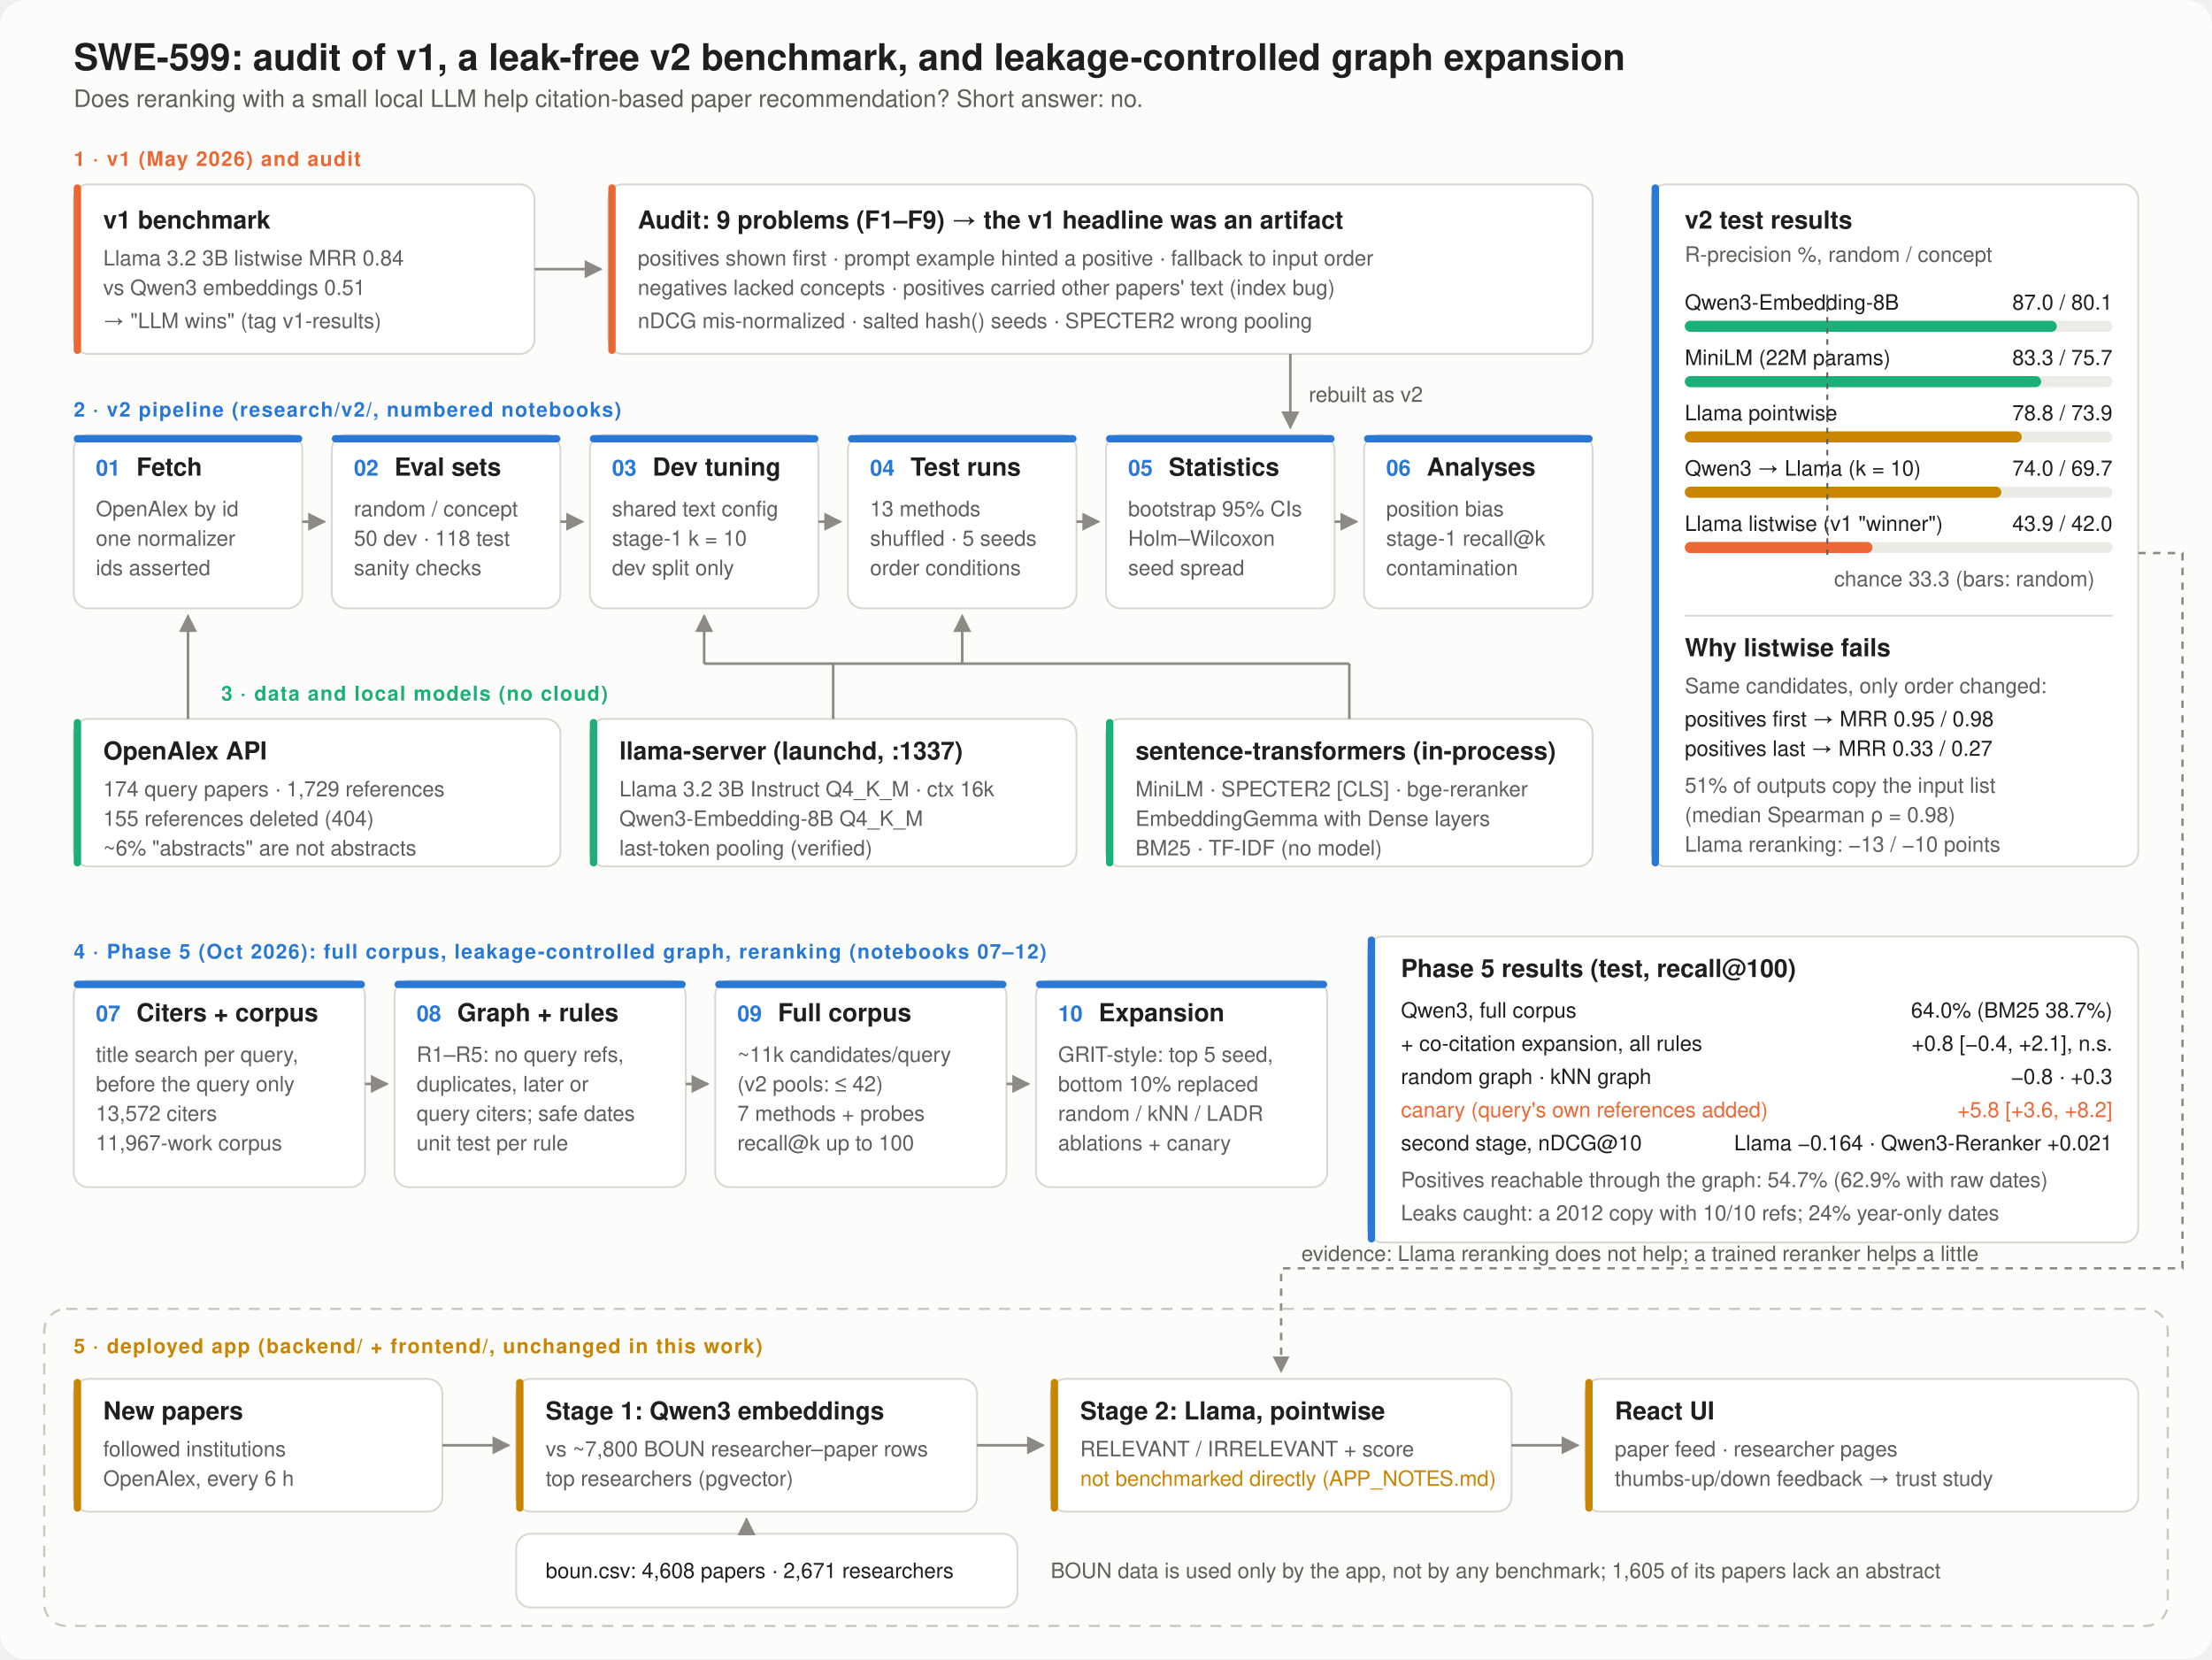
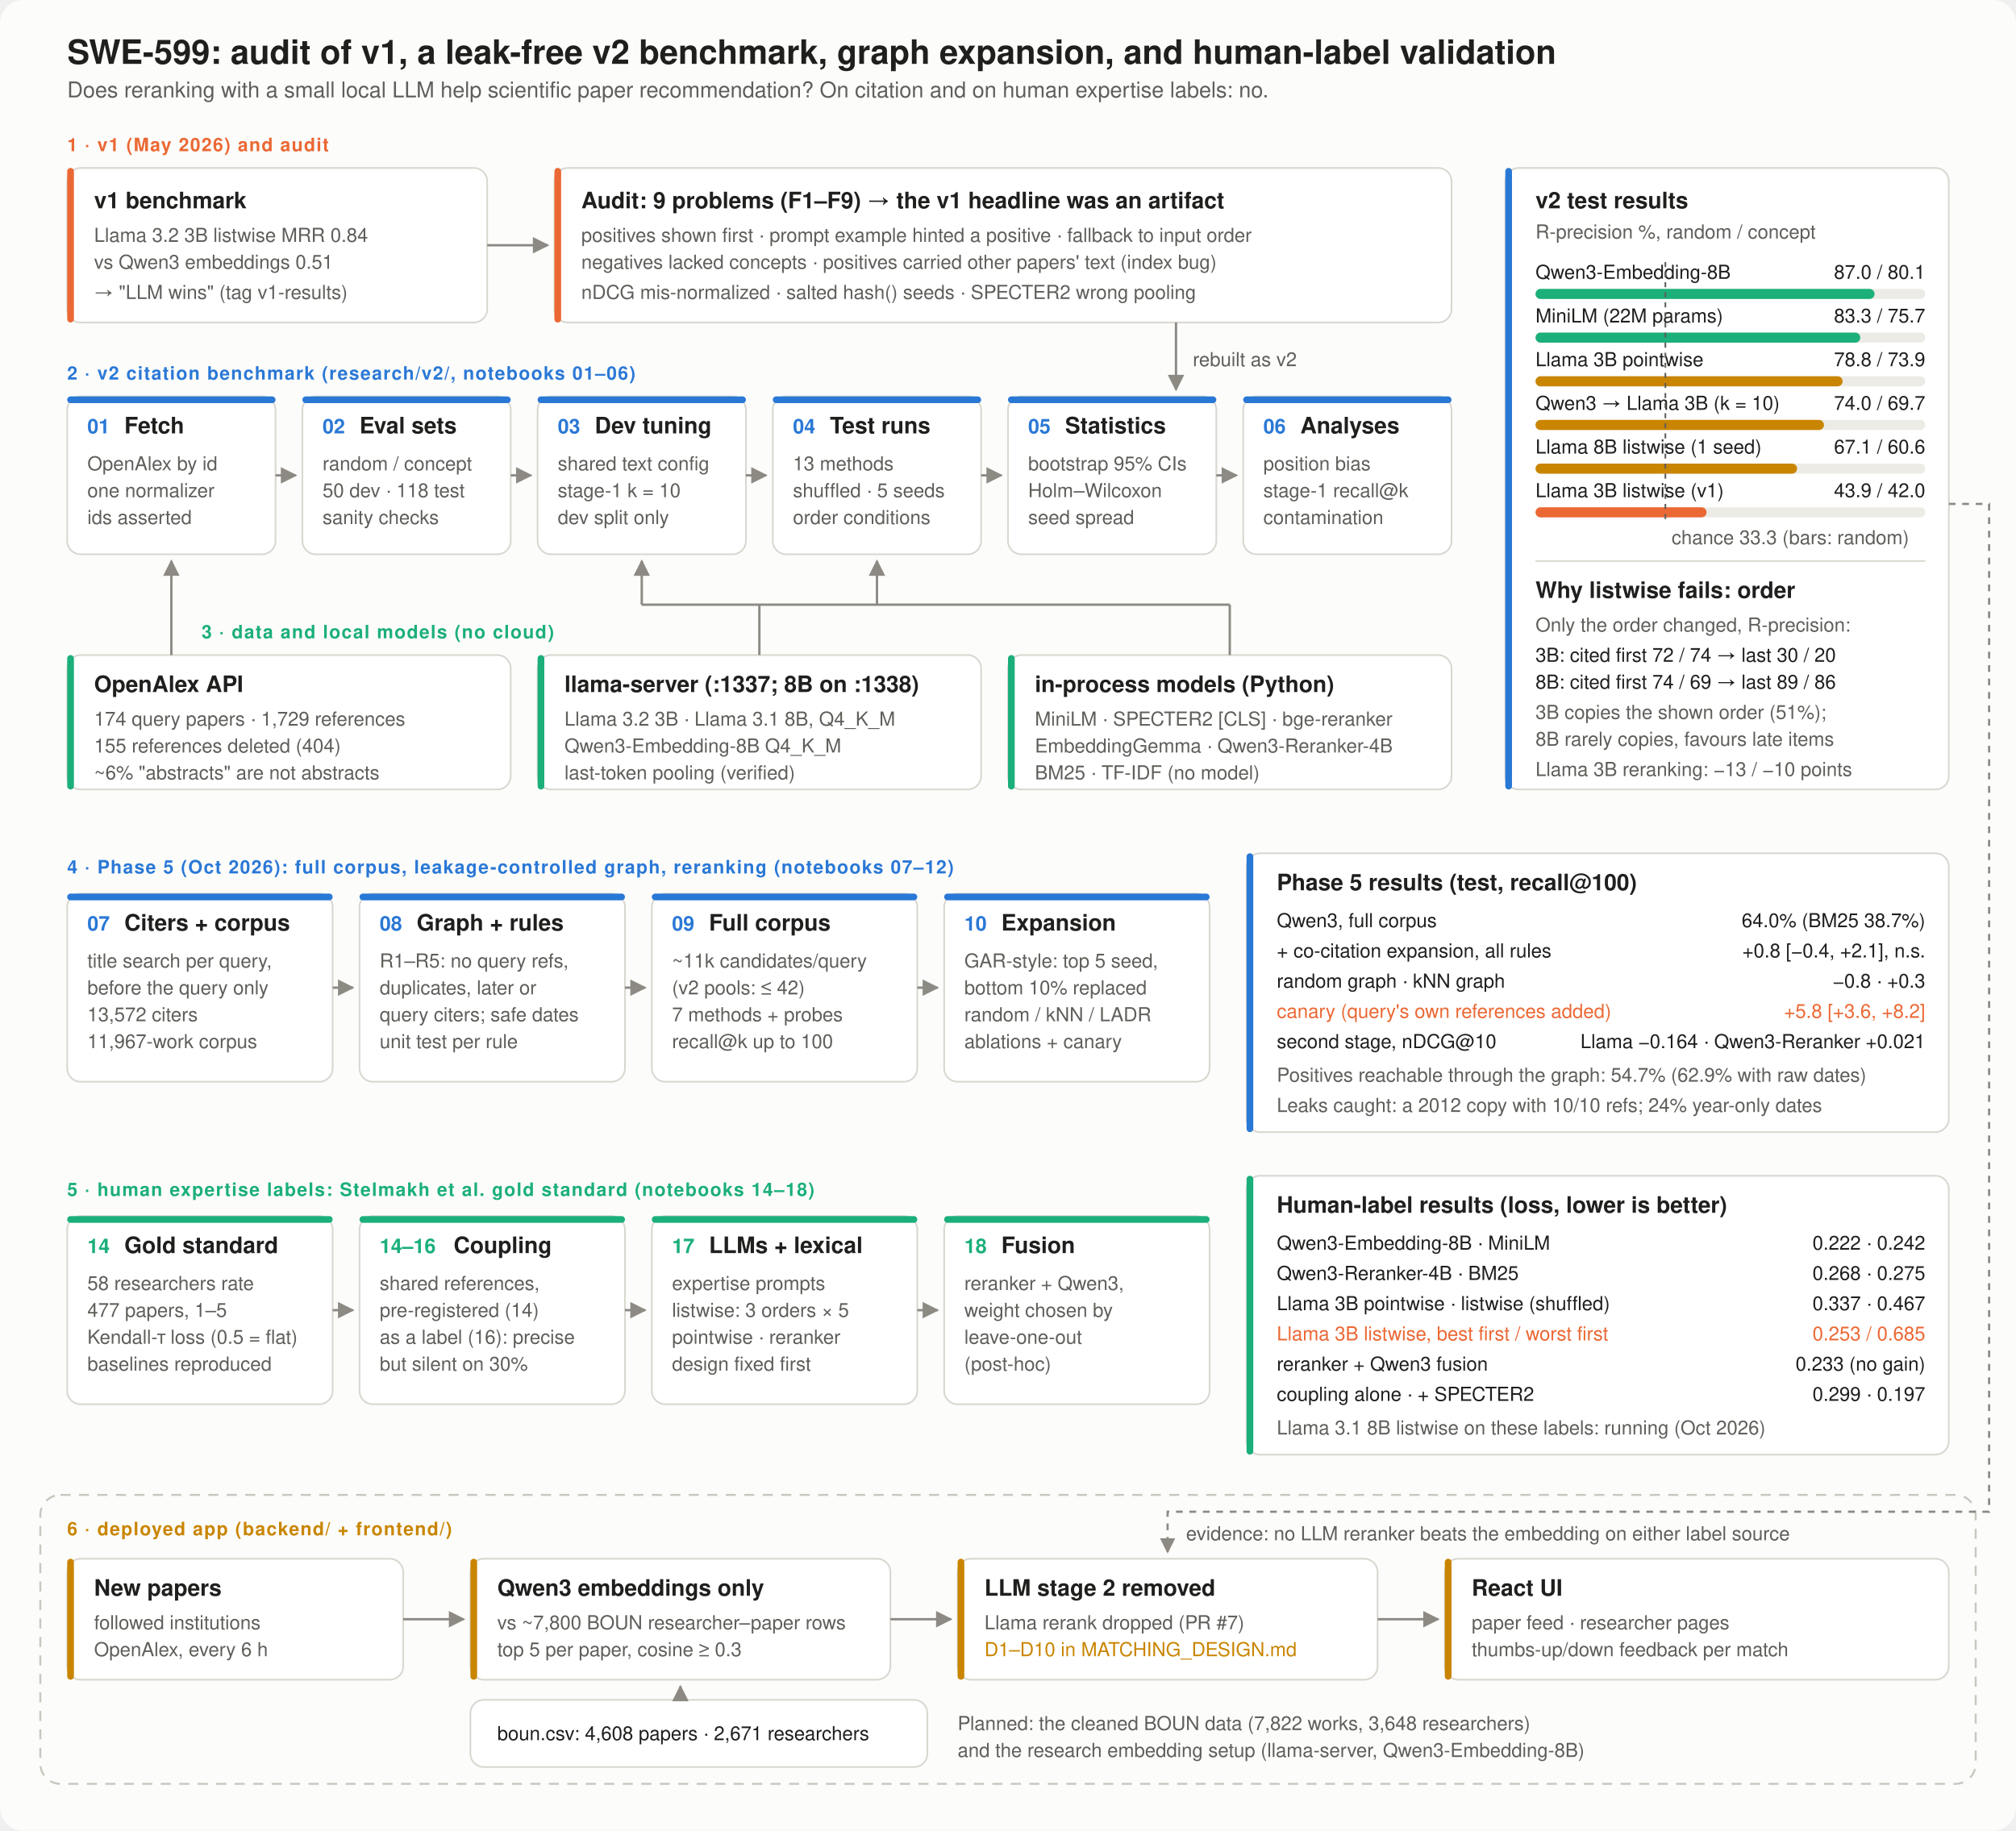
- <svg xmlns="http://www.w3.org/2000/svg" viewBox="0 0 1200 900" width="1200" height="900" font-family="-apple-system, BlinkMacSystemFont, 'Segoe UI', Helvetica, Arial, sans-serif" role="img" aria-labelledby="t d">
+ <svg xmlns="http://www.w3.org/2000/svg" viewBox="0 0 1200 1090" width="1200" height="1090" font-family="-apple-system, BlinkMacSystemFont, 'Segoe UI', Helvetica, Arial, sans-serif" role="img" aria-labelledby="t d">
  <style>
    .bg { fill: #fcfcfb; }
    .box { fill: #ffffff; stroke: #d9d7cf; stroke-width: 1; }
    .lane { fill: none; stroke: #c9c7bf; stroke-width: 1.2; stroke-dasharray: 6 5; }
    .ink { fill: #1f1f1e; }
    .muted { fill: #5f5e5a; }
    .title { font-size: 20px; font-weight: 650; }
    .sub { font-size: 13px; }
    .h { font-size: 13.5px; font-weight: 650; }
    .t { font-size: 11.5px; }
    .lab { font-size: 11px; font-weight: 650; letter-spacing: 0.06em; text-transform: uppercase; }
    .num { font-size: 12px; font-weight: 700; }
    .line { stroke: #8c8a83; stroke-width: 1.4; fill: none; }
    .dash { stroke: #8c8a83; stroke-width: 1.3; fill: none; stroke-dasharray: 4 4; }
    .head { fill: #8c8a83; }
    .v1 { fill: #eb6834; }  .v1s { stroke: #eb6834; }
    .v2 { fill: #2a78d6; }  .v2s { stroke: #2a78d6; }
    .mod { fill: #1baf7a; } .mods { stroke: #1baf7a; }
    .app { fill: #c98500; } .apps { stroke: #c98500; }
    .barbg { fill: #ecebe6; }
    .chance { stroke: #5f5e5a; stroke-width: 1; stroke-dasharray: 3 3; }
    @media (prefers-color-scheme: dark) {
      .bg { fill: #1a1a19; }
      .box { fill: #232322; stroke: #3f3e3a; }
      .lane { stroke: #4a4944; }
      .ink { fill: #f3f2ed; }
      .muted { fill: #b6b4ab; }
      .line, .dash { stroke: #8f8d85; }
      .head { fill: #8f8d85; }
      .v1 { fill: #f07a4c; } .v1s { stroke: #f07a4c; }
      .v2 { fill: #4a8fe6; } .v2s { stroke: #4a8fe6; }
      .mod { fill: #2cc28c; } .mods { stroke: #2cc28c; }
      .app { fill: #e0a21f; } .apps { stroke: #e0a21f; }
      .barbg { fill: #33322f; }
      .chance { stroke: #b6b4ab; }
    }
  </style>
  <defs>
    <marker id="arrow" viewBox="0 0 10 10" refX="9" refY="5" markerWidth="7" markerHeight="7" orient="auto-start-reverse">
      <path d="M0,0 L10,5 L0,10 z" class="head" />
    </marker>
  </defs>
-   <rect class="bg" x="0" y="0" width="1200" height="900" rx="14" />
-   <text class="ink title" x="40" y="38">SWE-599: audit of v1, a leak-free v2 benchmark, and leakage-controlled graph expansion</text>
-   <text class="muted sub" x="40" y="58">Does reranking with a small local LLM help citation-based paper recommendation? Short answer: no.</text>
+   <rect class="bg" x="0" y="0" width="1200" height="1090" rx="14" />
+   <text class="ink title" x="40" y="38">SWE-599: audit of v1, a leak-free v2 benchmark, graph expansion, and human-label validation</text>
+   <text class="muted sub" x="40" y="58">Does reranking with a small local LLM help scientific paper recommendation? On citation and on human expertise labels: no.</text>
  <text class="v1 lab" x="40" y="90">1 · v1 (May 2026) and audit</text>
  <rect class="box" x="40" y="100" width="250" height="92" rx="8" />
  <rect class="v1" x="40" y="100" width="4" height="92" rx="2" />
  <text class="ink h" x="56" y="124">v1 benchmark</text>
  <text class="muted t" x="56" y="144">Llama 3.2 3B listwise MRR 0.84</text>
  <text class="muted t" x="56" y="160">vs Qwen3 embeddings 0.51</text>
  <text class="muted t" x="56" y="178">→ "LLM wins" (tag v1-results)</text>
  <line class="line" x1="290" y1="146" x2="326" y2="146" marker-end="url(#arrow)" />
  <rect class="box" x="330" y="100" width="534" height="92" rx="8" />
  <rect class="v1" x="330" y="100" width="4" height="92" rx="2" />
  <text class="ink h" x="346" y="124">Audit: 9 problems (F1–F9) → the v1 headline was an artifact</text>
  <text class="muted t" x="346" y="144">positives shown first · prompt example hinted a positive · fallback to input order</text>
  <text class="muted t" x="346" y="160">negatives lacked concepts · positives carried other papers' text (index bug)</text>
  <text class="muted t" x="346" y="178">nDCG mis-normalized · salted hash() seeds · SPECTER2 wrong pooling</text>
  <path class="line" d="M 700 192 L 700 232" marker-end="url(#arrow)" />
  <text class="muted t" x="710" y="218">rebuilt as v2</text>
-   <text class="v2 lab" x="40" y="226">2 · v2 pipeline (research/v2/, numbered notebooks)</text>
+   <text class="v2 lab" x="40" y="226">2 · v2 citation benchmark (research/v2/, notebooks 01–06)</text>
  <g>
    <rect class="box" x="40" y="236" width="124" height="94" rx="8" />
    <rect class="v2" x="40" y="236" width="124" height="4" rx="2" />
    <text class="v2 num" x="52" y="258">01</text>
    <text class="ink h" x="74" y="258">Fetch</text>
    <text class="muted t" x="52" y="280">OpenAlex by id</text>
    <text class="muted t" x="52" y="296">one normalizer</text>
    <text class="muted t" x="52" y="312">ids asserted</text>
  </g>
  <line class="line" x1="164" y1="283" x2="176" y2="283" marker-end="url(#arrow)" />
  <g>
    <rect class="box" x="180" y="236" width="124" height="94" rx="8" />
    <rect class="v2" x="180" y="236" width="124" height="4" rx="2" />
    <text class="v2 num" x="192" y="258">02</text>
    <text class="ink h" x="214" y="258">Eval sets</text>
    <text class="muted t" x="192" y="280">random / concept</text>
    <text class="muted t" x="192" y="296">50 dev · 118 test</text>
    <text class="muted t" x="192" y="312">sanity checks</text>
  </g>
  <line class="line" x1="304" y1="283" x2="316" y2="283" marker-end="url(#arrow)" />
  <g>
    <rect class="box" x="320" y="236" width="124" height="94" rx="8" />
    <rect class="v2" x="320" y="236" width="124" height="4" rx="2" />
    <text class="v2 num" x="332" y="258">03</text>
    <text class="ink h" x="354" y="258">Dev tuning</text>
    <text class="muted t" x="332" y="280">shared text config</text>
    <text class="muted t" x="332" y="296">stage-1 k = 10</text>
    <text class="muted t" x="332" y="312">dev split only</text>
  </g>
  <line class="line" x1="444" y1="283" x2="456" y2="283" marker-end="url(#arrow)" />
  <g>
    <rect class="box" x="460" y="236" width="124" height="94" rx="8" />
    <rect class="v2" x="460" y="236" width="124" height="4" rx="2" />
    <text class="v2 num" x="472" y="258">04</text>
    <text class="ink h" x="494" y="258">Test runs</text>
    <text class="muted t" x="472" y="280">13 methods</text>
    <text class="muted t" x="472" y="296">shuffled · 5 seeds</text>
    <text class="muted t" x="472" y="312">order conditions</text>
  </g>
  <line class="line" x1="584" y1="283" x2="596" y2="283" marker-end="url(#arrow)" />
  <g>
    <rect class="box" x="600" y="236" width="124" height="94" rx="8" />
    <rect class="v2" x="600" y="236" width="124" height="4" rx="2" />
    <text class="v2 num" x="612" y="258">05</text>
    <text class="ink h" x="634" y="258">Statistics</text>
    <text class="muted t" x="612" y="280">bootstrap 95% CIs</text>
    <text class="muted t" x="612" y="296">Holm–Wilcoxon</text>
    <text class="muted t" x="612" y="312">seed spread</text>
  </g>
  <line class="line" x1="724" y1="283" x2="736" y2="283" marker-end="url(#arrow)" />
  <g>
    <rect class="box" x="740" y="236" width="124" height="94" rx="8" />
    <rect class="v2" x="740" y="236" width="124" height="4" rx="2" />
    <text class="v2 num" x="752" y="258">06</text>
    <text class="ink h" x="774" y="258">Analyses</text>
    <text class="muted t" x="752" y="280">position bias</text>
    <text class="muted t" x="752" y="296">stage-1 recall@k</text>
    <text class="muted t" x="752" y="312">contamination</text>
  </g>
  <text class="mod lab" x="120" y="380">3 · data and local models (no cloud)</text>
  <rect class="box" x="40" y="390" width="264" height="80" rx="8" />
  <rect class="mod" x="40" y="390" width="4" height="80" rx="2" />
  <text class="ink h" x="56" y="412">OpenAlex API</text>
  <text class="muted t" x="56" y="432">174 query papers · 1,729 references</text>
  <text class="muted t" x="56" y="448">155 references deleted (404)</text>
  <text class="muted t" x="56" y="464">~6% "abstracts" are not abstracts</text>
  <path class="line" d="M 102 390 L 102 334" marker-end="url(#arrow)" />
  <rect class="box" x="320" y="390" width="264" height="80" rx="8" />
  <rect class="mod" x="320" y="390" width="4" height="80" rx="2" />
-   <text class="ink h" x="336" y="412">llama-server (launchd, :1337)</text>
-   <text class="muted t" x="336" y="432">Llama 3.2 3B Instruct Q4_K_M · ctx 16k</text>
+   <text class="ink h" x="336" y="412">llama-server (:1337; 8B on :1338)</text>
+   <text class="muted t" x="336" y="432">Llama 3.2 3B · Llama 3.1 8B, Q4_K_M</text>
  <text class="muted t" x="336" y="448">Qwen3-Embedding-8B Q4_K_M</text>
  <text class="muted t" x="336" y="464">last-token pooling (verified)</text>
  <rect class="box" x="600" y="390" width="264" height="80" rx="8" />
  <rect class="mod" x="600" y="390" width="4" height="80" rx="2" />
-   <text class="ink h" x="616" y="412">sentence-transformers (in-process)</text>
+   <text class="ink h" x="616" y="412">in-process models (Python)</text>
  <text class="muted t" x="616" y="432">MiniLM · SPECTER2 [CLS] · bge-reranker</text>
-   <text class="muted t" x="616" y="448">EmbeddingGemma with Dense layers</text>
+   <text class="muted t" x="616" y="448">EmbeddingGemma · Qwen3-Reranker-4B</text>
  <text class="muted t" x="616" y="464">BM25 · TF-IDF (no model)</text>
  <path class="line" d="M 452 390 L 452 360" />
  <path class="line" d="M 732 390 L 732 360" />
  <path class="line" d="M 382 360 L 732 360" />
  <path class="line" d="M 382 360 L 382 334" marker-end="url(#arrow)" />
  <path class="line" d="M 522 360 L 522 334" marker-end="url(#arrow)" />
  <rect class="box" x="896" y="100" width="264" height="370" rx="8" />
  <rect class="v2" x="896" y="100" width="4" height="370" rx="2" />
  <text class="ink h" x="914" y="124">v2 test results</text>
  <text class="muted t" x="914" y="142">R-precision %, random / concept</text>
  <g class="t">
-     <text class="ink t" x="914" y="168">Qwen3-Embedding-8B</text>
-     <text class="ink t" x="1146" y="168" text-anchor="end">87.0 / 80.1</text>
-     <rect class="barbg" x="914" y="174" width="232" height="6" rx="3" />
-     <rect class="mod" x="914" y="174" width="201.8" height="6" rx="3" />
-     <text class="ink t" x="914" y="198">MiniLM (22M params)</text>
-     <text class="ink t" x="1146" y="198" text-anchor="end">83.3 / 75.7</text>
-     <rect class="barbg" x="914" y="204" width="232" height="6" rx="3" />
-     <rect class="mod" x="914" y="204" width="193.3" height="6" rx="3" />
-     <text class="ink t" x="914" y="228">Llama pointwise</text>
-     <text class="ink t" x="1146" y="228" text-anchor="end">78.8 / 73.9</text>
-     <rect class="barbg" x="914" y="234" width="232" height="6" rx="3" />
-     <rect class="app" x="914" y="234" width="182.8" height="6" rx="3" />
-     <text class="ink t" x="914" y="258">Qwen3 → Llama (k = 10)</text>
-     <text class="ink t" x="1146" y="258" text-anchor="end">74.0 / 69.7</text>
-     <rect class="barbg" x="914" y="264" width="232" height="6" rx="3" />
-     <rect class="app" x="914" y="264" width="171.7" height="6" rx="3" />
-     <text class="ink t" x="914" y="288">Llama listwise (v1 "winner")</text>
-     <text class="ink t" x="1146" y="288" text-anchor="end">43.9 / 42.0</text>
-     <rect class="barbg" x="914" y="294" width="232" height="6" rx="3" />
-     <rect class="v1" x="914" y="294" width="101.8" height="6" rx="3" />
-     <line class="chance" x1="991.3" y1="160" x2="991.3" y2="304" />
-     <text class="muted t" x="995" y="318">chance 33.3 (bars: random)</text>
+     <text class="ink t" x="914" y="166">Qwen3-Embedding-8B</text>
+     <text class="ink t" x="1146" y="166" text-anchor="end">87.0 / 80.1</text>
+     <rect class="barbg" x="914" y="172" width="232" height="6" rx="3" />
+     <rect class="mod" x="914" y="172" width="201.8" height="6" rx="3" />
+     <text class="ink t" x="914" y="192">MiniLM (22M params)</text>
+     <text class="ink t" x="1146" y="192" text-anchor="end">83.3 / 75.7</text>
+     <rect class="barbg" x="914" y="198" width="232" height="6" rx="3" />
+     <rect class="mod" x="914" y="198" width="193.3" height="6" rx="3" />
+     <text class="ink t" x="914" y="218">Llama 3B pointwise</text>
+     <text class="ink t" x="1146" y="218" text-anchor="end">78.8 / 73.9</text>
+     <rect class="barbg" x="914" y="224" width="232" height="6" rx="3" />
+     <rect class="app" x="914" y="224" width="182.8" height="6" rx="3" />
+     <text class="ink t" x="914" y="244">Qwen3 → Llama 3B (k = 10)</text>
+     <text class="ink t" x="1146" y="244" text-anchor="end">74.0 / 69.7</text>
+     <rect class="barbg" x="914" y="250" width="232" height="6" rx="3" />
+     <rect class="app" x="914" y="250" width="171.7" height="6" rx="3" />
+     <text class="ink t" x="914" y="270">Llama 8B listwise (1 seed)</text>
+     <text class="ink t" x="1146" y="270" text-anchor="end">67.1 / 60.6</text>
+     <rect class="barbg" x="914" y="276" width="232" height="6" rx="3" />
+     <rect class="app" x="914" y="276" width="155.7" height="6" rx="3" />
+     <text class="ink t" x="914" y="296">Llama 3B listwise (v1)</text>
+     <text class="ink t" x="1146" y="296" text-anchor="end">43.9 / 42.0</text>
+     <rect class="barbg" x="914" y="302" width="232" height="6" rx="3" />
+     <rect class="v1" x="914" y="302" width="101.8" height="6" rx="3" />
+     <line class="chance" x1="991.3" y1="156" x2="991.3" y2="312" />
+     <text class="muted t" x="995" y="324">chance 33.3 (bars: random)</text>
  </g>
  <line class="box" x1="914" y1="334" x2="1146" y2="334" style="stroke-width:1" />
-   <text class="ink h" x="914" y="356">Why listwise fails</text>
-   <text class="muted t" x="914" y="376">Same candidates, only order changed:</text>
-   <text class="ink t" x="914" y="394">positives first → MRR 0.95 / 0.98</text>
-   <text class="ink t" x="914" y="410">positives last → MRR 0.33 / 0.27</text>
-   <text class="muted t" x="914" y="430">51% of outputs copy the input list</text>
-   <text class="muted t" x="914" y="446">(median Spearman ρ = 0.98)</text>
-   <text class="muted t" x="914" y="462">Llama reranking: −13 / −10 points</text>
+   <text class="ink h" x="914" y="356">Why listwise fails: order</text>
+   <text class="muted t" x="914" y="376">Only the order changed, R-precision:</text>
+   <text class="ink t" x="914" y="394">3B: cited first 72 / 74 → last 30 / 20</text>
+   <text class="ink t" x="914" y="410">8B: cited first 74 / 69 → last 89 / 86</text>
+   <text class="muted t" x="914" y="428">3B copies the shown order (51%);</text>
+   <text class="muted t" x="914" y="444">8B rarely copies, favours late items</text>
+   <text class="muted t" x="914" y="462">Llama 3B reranking: −13 / −10 points</text>
  <text class="v2 lab" x="40" y="520">4 · Phase 5 (Oct 2026): full corpus, leakage-controlled graph, reranking (notebooks 07–12)</text>
  <g>
    <rect class="box" x="40" y="532" width="158" height="112" rx="8" />
    <rect class="v2" x="40" y="532" width="158" height="4" rx="2" />
    <text class="v2 num" x="52" y="554">07</text>
    <text class="ink h" x="74" y="554">Citers + corpus</text>
    <text class="muted t" x="52" y="576">title search per query,</text>
    <text class="muted t" x="52" y="592">before the query only</text>
    <text class="muted t" x="52" y="608">13,572 citers</text>
    <text class="muted t" x="52" y="624">11,967-work corpus</text>
  </g>
  <line class="line" x1="198" y1="588" x2="210" y2="588" marker-end="url(#arrow)" />
  <g>
    <rect class="box" x="214" y="532" width="158" height="112" rx="8" />
    <rect class="v2" x="214" y="532" width="158" height="4" rx="2" />
    <text class="v2 num" x="226" y="554">08</text>
    <text class="ink h" x="248" y="554">Graph + rules</text>
    <text class="muted t" x="226" y="576">R1–R5: no query refs,</text>
    <text class="muted t" x="226" y="592">duplicates, later or</text>
    <text class="muted t" x="226" y="608">query citers; safe dates</text>
    <text class="muted t" x="226" y="624">unit test per rule</text>
  </g>
  <line class="line" x1="372" y1="588" x2="384" y2="588" marker-end="url(#arrow)" />
  <g>
    <rect class="box" x="388" y="532" width="158" height="112" rx="8" />
    <rect class="v2" x="388" y="532" width="158" height="4" rx="2" />
    <text class="v2 num" x="400" y="554">09</text>
    <text class="ink h" x="422" y="554">Full corpus</text>
    <text class="muted t" x="400" y="576">~11k candidates/query</text>
    <text class="muted t" x="400" y="592">(v2 pools: ≤ 42)</text>
    <text class="muted t" x="400" y="608">7 methods + probes</text>
    <text class="muted t" x="400" y="624">recall@k up to 100</text>
  </g>
  <line class="line" x1="546" y1="588" x2="558" y2="588" marker-end="url(#arrow)" />
  <g>
    <rect class="box" x="562" y="532" width="158" height="112" rx="8" />
    <rect class="v2" x="562" y="532" width="158" height="4" rx="2" />
    <text class="v2 num" x="574" y="554">10</text>
    <text class="ink h" x="596" y="554">Expansion</text>
-     <text class="muted t" x="574" y="576">GRIT-style: top 5 seed,</text>
+     <text class="muted t" x="574" y="576">GAR-style: top 5 seed,</text>
    <text class="muted t" x="574" y="592">bottom 10% replaced</text>
    <text class="muted t" x="574" y="608">random / kNN / LADR</text>
    <text class="muted t" x="574" y="624">ablations + canary</text>
  </g>
  <rect class="box" x="742" y="508" width="418" height="166" rx="8" />
  <rect class="v2" x="742" y="508" width="4" height="166" rx="2" />
  <text class="ink h" x="760" y="530">Phase 5 results (test, recall@100)</text>
  <text class="ink t" x="760" y="552">Qwen3, full corpus</text>
  <text class="ink t" x="1146" y="552" text-anchor="end">64.0% (BM25 38.7%)</text>
  <text class="ink t" x="760" y="570">+ co-citation expansion, all rules</text>
  <text class="ink t" x="1146" y="570" text-anchor="end">+0.8 [−0.4, +2.1], n.s.</text>
  <text class="ink t" x="760" y="588">random graph · kNN graph</text>
  <text class="ink t" x="1146" y="588" text-anchor="end">−0.8 · +0.3</text>
  <text class="v1 t" x="760" y="606">canary (query's own references added)</text>
  <text class="v1 t" x="1146" y="606" text-anchor="end">+5.8 [+3.6, +8.2]</text>
  <text class="ink t" x="760" y="624">second stage, nDCG@10</text>
  <text class="ink t" x="1146" y="624" text-anchor="end">Llama −0.164 · Qwen3-Reranker +0.021</text>
  <text class="muted t" x="760" y="644">Positives reachable through the graph: 54.7% (62.9% with raw dates)</text>
  <text class="muted t" x="760" y="662">Leaks caught: a 2012 copy with 10/10 refs; 24% year-only dates</text>
-   <g transform="translate(0,210)">
+   <text class="mod lab" x="40" y="712">5 · human expertise labels: Stelmakh et al. gold standard (notebooks 14–18)</text>
+   <g>
+     <rect class="box" x="40" y="724" width="158" height="112" rx="8" />
+     <rect class="mod" x="40" y="724" width="158" height="4" rx="2" />
+     <text class="mod num" x="52" y="746">14</text>
+     <text class="ink h" x="74" y="746">Gold standard</text>
+     <text class="muted t" x="52" y="768">58 researchers rate</text>
+     <text class="muted t" x="52" y="784">477 papers, 1–5</text>
+     <text class="muted t" x="52" y="800">Kendall-τ loss (0.5 = flat)</text>
+     <text class="muted t" x="52" y="816">baselines reproduced</text>
+   </g>
+   <line class="line" x1="198" y1="780" x2="210" y2="780" marker-end="url(#arrow)" />
+   <g>
+     <rect class="box" x="214" y="724" width="158" height="112" rx="8" />
+     <rect class="mod" x="214" y="724" width="158" height="4" rx="2" />
+     <text class="mod num" x="226" y="746">14–16</text>
+     <text class="ink h" x="270" y="746">Coupling</text>
+     <text class="muted t" x="226" y="768">shared references,</text>
+     <text class="muted t" x="226" y="784">pre-registered (14)</text>
+     <text class="muted t" x="226" y="800">as a label (16): precise</text>
+     <text class="muted t" x="226" y="816">but silent on 30%</text>
+   </g>
+   <line class="line" x1="372" y1="780" x2="384" y2="780" marker-end="url(#arrow)" />
+   <g>
+     <rect class="box" x="388" y="724" width="158" height="112" rx="8" />
+     <rect class="mod" x="388" y="724" width="158" height="4" rx="2" />
+     <text class="mod num" x="400" y="746">17</text>
+     <text class="ink h" x="422" y="746">LLMs + lexical</text>
+     <text class="muted t" x="400" y="768">expertise prompts</text>
+     <text class="muted t" x="400" y="784">listwise: 3 orders × 5</text>
+     <text class="muted t" x="400" y="800">pointwise · reranker</text>
+     <text class="muted t" x="400" y="816">design fixed first</text>
+   </g>
+   <line class="line" x1="546" y1="780" x2="558" y2="780" marker-end="url(#arrow)" />
+   <g>
+     <rect class="box" x="562" y="724" width="158" height="112" rx="8" />
+     <rect class="mod" x="562" y="724" width="158" height="4" rx="2" />
+     <text class="mod num" x="574" y="746">18</text>
+     <text class="ink h" x="596" y="746">Fusion</text>
+     <text class="muted t" x="574" y="768">reranker + Qwen3,</text>
+     <text class="muted t" x="574" y="784">weight chosen by</text>
+     <text class="muted t" x="574" y="800">leave-one-out</text>
+     <text class="muted t" x="574" y="816">(post-hoc)</text>
+   </g>
+   <rect class="box" x="742" y="700" width="418" height="166" rx="8" />
+   <rect class="mod" x="742" y="700" width="4" height="166" rx="2" />
+   <text class="ink h" x="760" y="722">Human-label results (loss, lower is better)</text>
+   <text class="ink t" x="760" y="744">Qwen3-Embedding-8B · MiniLM</text>
+   <text class="ink t" x="1146" y="744" text-anchor="end">0.222 · 0.242</text>
+   <text class="ink t" x="760" y="762">Qwen3-Reranker-4B · BM25</text>
+   <text class="ink t" x="1146" y="762" text-anchor="end">0.268 · 0.275</text>
+   <text class="ink t" x="760" y="780">Llama 3B pointwise · listwise (shuffled)</text>
+   <text class="ink t" x="1146" y="780" text-anchor="end">0.337 · 0.467</text>
+   <text class="v1 t" x="760" y="798">Llama 3B listwise, best first / worst first</text>
+   <text class="v1 t" x="1146" y="798" text-anchor="end">0.253 / 0.685</text>
+   <text class="ink t" x="760" y="816">reranker + Qwen3 fusion</text>
+   <text class="ink t" x="1146" y="816" text-anchor="end">0.233 (no gain)</text>
+   <text class="ink t" x="760" y="834">coupling alone · + SPECTER2</text>
+   <text class="ink t" x="1146" y="834" text-anchor="end">0.299 · 0.197</text>
+   <text class="muted t" x="760" y="854">Llama 3.1 8B listwise on these labels: running (Oct 2026)</text>
+   <g transform="translate(0,390)">
    <rect class="lane" x="24" y="500" width="1152" height="172" rx="12" />
-     <text class="app lab" x="40" y="524">5 · deployed app (backend/ + frontend/, unchanged in this work)</text>
+     <text class="app lab" x="40" y="524">6 · deployed app (backend/ + frontend/)</text>
    <rect class="box" x="40" y="538" width="200" height="72" rx="8" />
    <rect class="app" x="40" y="538" width="4" height="72" rx="2" />
    <text class="ink h" x="56" y="560">New papers</text>
    <text class="muted t" x="56" y="580">followed institutions</text>
    <text class="muted t" x="56" y="596">OpenAlex, every 6 h</text>
    <line class="line" x1="240" y1="574" x2="276" y2="574" marker-end="url(#arrow)" />
    <rect class="box" x="280" y="538" width="250" height="72" rx="8" />
    <rect class="app" x="280" y="538" width="4" height="72" rx="2" />
-     <text class="ink h" x="296" y="560">Stage 1: Qwen3 embeddings</text>
+     <text class="ink h" x="296" y="560">Qwen3 embeddings only</text>
    <text class="muted t" x="296" y="580">vs ~7,800 BOUN researcher–paper rows</text>
-     <text class="muted t" x="296" y="596">top researchers (pgvector)</text>
+     <text class="muted t" x="296" y="596">top 5 per paper, cosine ≥ 0.3</text>
    <line class="line" x1="530" y1="574" x2="566" y2="574" marker-end="url(#arrow)" />
    <rect class="box" x="570" y="538" width="250" height="72" rx="8" />
    <rect class="app" x="570" y="538" width="4" height="72" rx="2" />
-     <text class="ink h" x="586" y="560">Stage 2: Llama, pointwise</text>
-     <text class="muted t" x="586" y="580">RELEVANT / IRRELEVANT + score</text>
-     <text class="app t" x="586" y="596">not benchmarked directly (APP_NOTES.md)</text>
+     <text class="ink h" x="586" y="560">LLM stage 2 removed</text>
+     <text class="muted t" x="586" y="580">Llama rerank dropped (PR #7)</text>
+     <text class="app t" x="586" y="596">D1–D10 in MATCHING_DESIGN.md</text>
    <line class="line" x1="820" y1="574" x2="856" y2="574" marker-end="url(#arrow)" />
    <rect class="box" x="860" y="538" width="300" height="72" rx="8" />
    <rect class="app" x="860" y="538" width="4" height="72" rx="2" />
    <text class="ink h" x="876" y="560">React UI</text>
    <text class="muted t" x="876" y="580">paper feed · researcher pages</text>
-     <text class="muted t" x="876" y="596">thumbs-up/down feedback → trust study</text>
+     <text class="muted t" x="876" y="596">thumbs-up/down feedback per match</text>
    <rect class="box" x="280" y="622" width="272" height="40" rx="8" />
    <text class="ink t" x="296" y="646">boun.csv: 4,608 papers · 2,671 researchers</text>
    <line class="line" x1="405" y1="622" x2="405" y2="614" marker-end="url(#arrow)" />
-     <text class="muted t" x="570" y="646">BOUN data is used only by the app, not by any benchmark; 1,605 of its papers lack an abstract</text>
-   </g>
-   <path class="dash" d="M 1160 300 L 1184 300 L 1184 688 L 695 688 L 695 744" marker-end="url(#arrow)" />
-   <text class="muted t" x="706" y="684">evidence: Llama reranking does not help; a trained reranker helps a little</text>
+     <text class="muted t" x="570" y="640">Planned: the cleaned BOUN data (7,822 works, 3,648 researchers)</text>
+     <text class="muted t" x="570" y="656">and the research embedding setup (llama-server, Qwen3-Embedding-8B)</text>
+   </g>
+   <path class="dash" d="M 1160 300 L 1184 300 L 1184 900 L 695 900 L 695 924" marker-end="url(#arrow)" />
+   <text class="muted t" x="706" y="917">evidence: no LLM reranker beats the embedding on either label source</text>
</svg>
